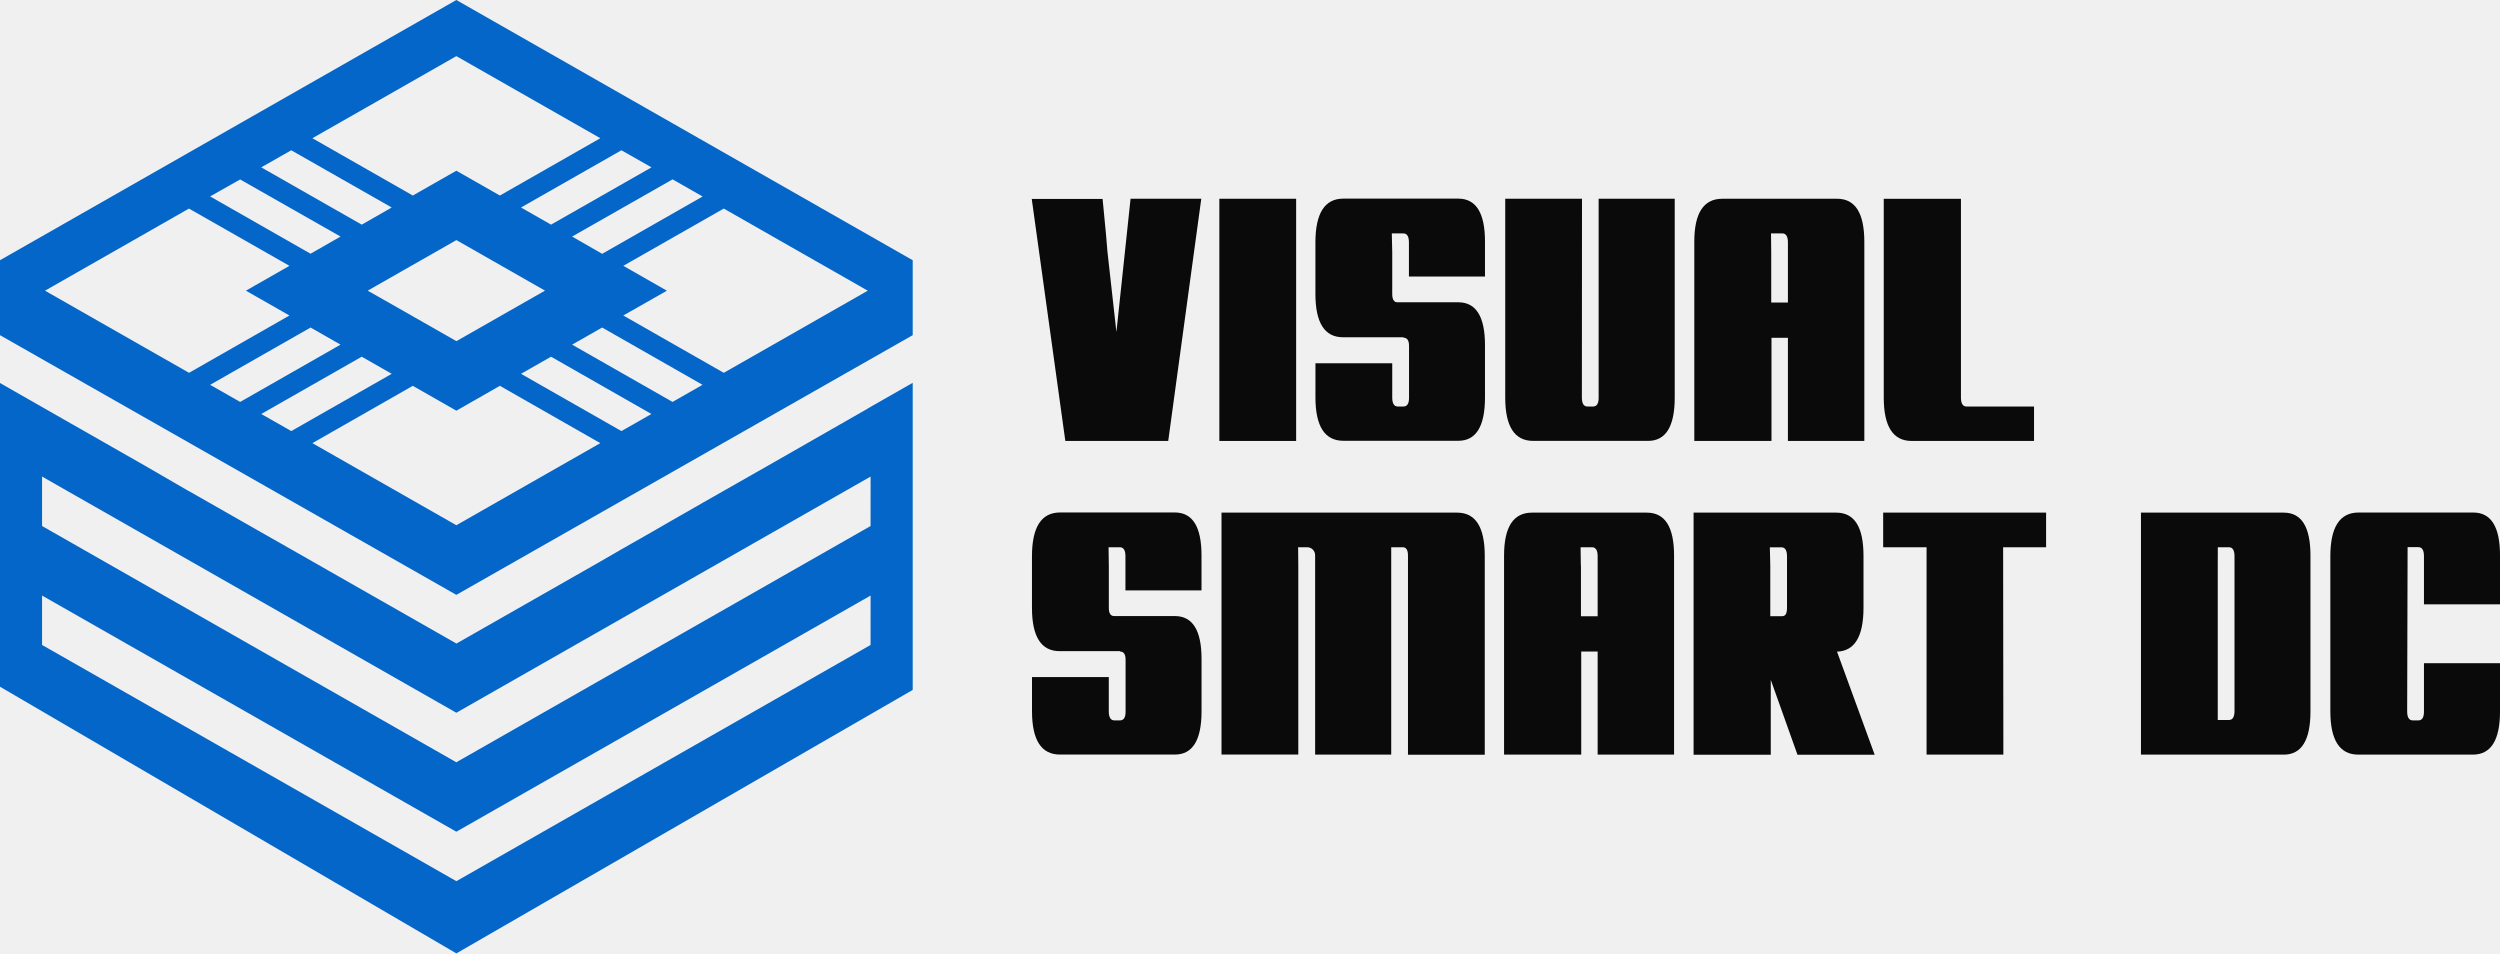
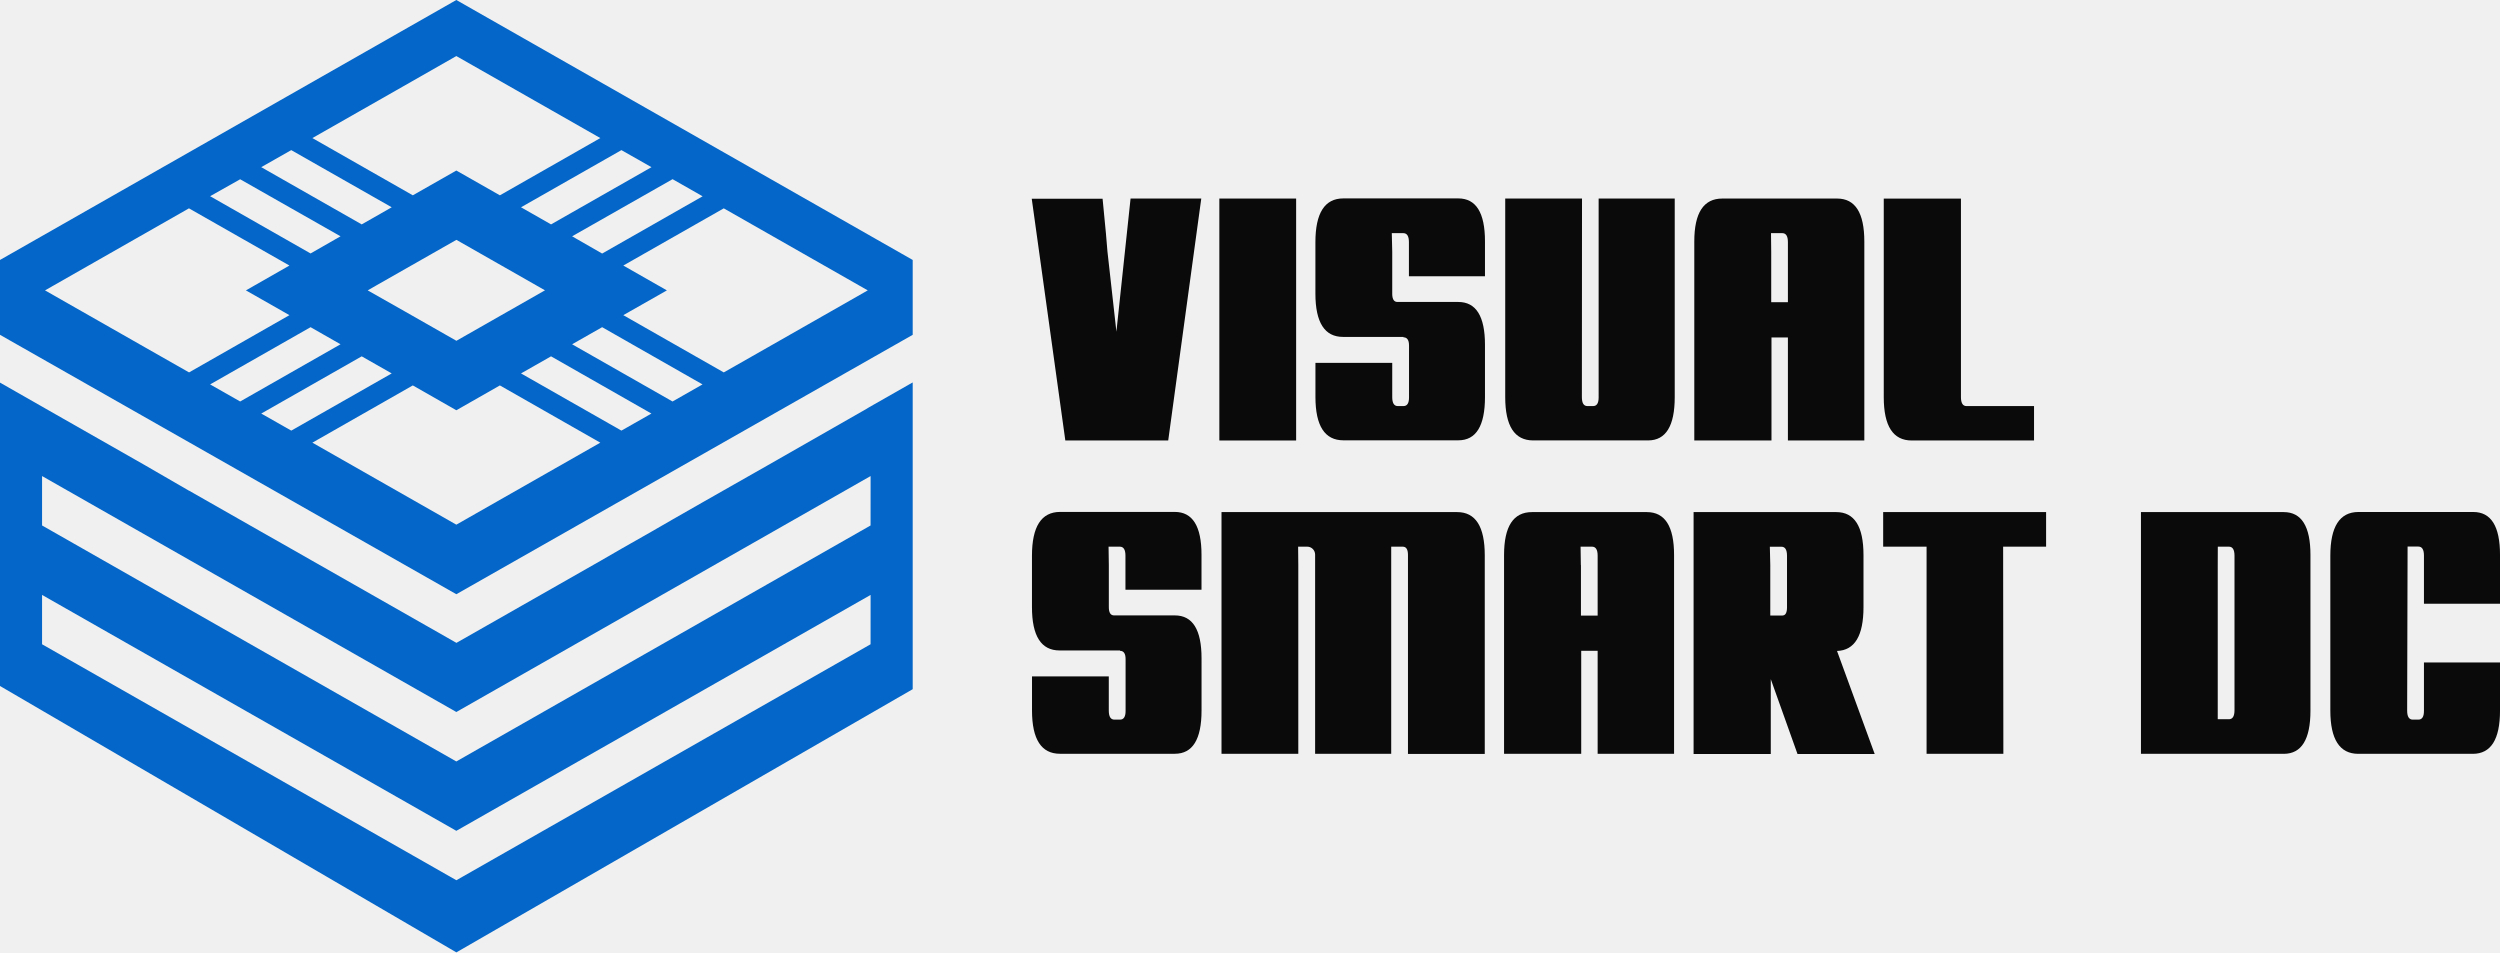
- <svg xmlns="http://www.w3.org/2000/svg" width="472" height="180" viewBox="0 0 472 180" fill="none">
+ <svg xmlns="http://www.w3.org/2000/svg" width="420" height="160" viewBox="0 0 420 160" fill="none">
  <g clip-path="url(#clip0_208_844)">
-     <path d="M163.779 77.146H163.82L144.981 87.921L136.647 92.662L132.659 94.934L127 98.17L123.005 100.477L117.341 103.702L113.352 106.009L86.173 121.502L58.995 106.009L55.006 103.736L53.125 102.664L49.335 100.512L45.347 98.24L39.676 95.004L35.699 92.737H35.67L27.36 87.921L8.503 77.169L0 72.313V129.652L86.162 180L172.317 130.257V72.278L163.779 77.146ZM164.363 121.767L86.162 166.365L7.942 121.767V112.44L86.156 157.026L164.369 112.44L164.363 121.767ZM164.363 99.312L86.15 143.916L7.942 99.312V89.974L86.156 134.566L164.369 89.974L164.363 99.312Z" fill="#0466C8" />
-     <path d="M86.156 0L0 49.131V63.28L86.156 112.308L172.317 63.28V49.131L86.156 0ZM132.653 37.099L113.685 47.92L108.014 44.661L126.982 33.864L132.653 37.099ZM123 31.597L104.038 42.412L98.367 39.176L117.323 28.372L123 31.597ZM69.424 54.882L70.984 53.982L86.168 45.33L102.893 54.87L86.168 64.41L86.121 64.382L76.409 58.844L69.424 54.882ZM71.398 19.017L86.156 10.596L113.34 26.094L94.378 36.915L86.156 32.231L77.939 36.915L58.977 26.094L71.398 19.017ZM54.988 28.372L73.956 39.176L68.292 42.412L49.318 31.591L54.988 28.372ZM45.341 33.881L64.291 44.661L58.632 47.903L39.67 37.082L45.341 33.881ZM27.36 65.639L8.497 54.882L35.676 39.378L54.644 50.187L46.427 54.882L54.644 59.566L35.693 70.386L27.36 65.639ZM39.67 72.653L58.638 61.838L64.291 65.068L45.341 75.883L39.67 72.653ZM49.324 78.161L68.292 67.346L73.956 70.576L54.994 81.386L49.324 78.161ZM86.156 99.162L58.977 83.664L77.939 72.843L86.156 77.538L94.378 72.843L113.335 83.664L86.156 99.162ZM117.323 81.386L98.367 70.576L104.038 67.346L122.988 78.161L117.323 81.386ZM126.977 75.883L108.014 65.068L113.685 61.838L132.635 72.653L126.977 75.883ZM144.981 65.639L136.647 70.386L117.679 59.566L125.908 54.882L117.679 50.187L136.647 39.378L163.832 54.882L144.981 65.639Z" fill="#0466C8" />
-     <path d="M209.089 47.546C209.648 52.59 210.211 57.635 210.778 62.683L213.451 37.525H226.802L220.561 83.252H201.134L194.793 37.557H208.169L208.799 44.098L209.089 47.546Z" fill="#0A0A0A" />
-     <path d="M244.711 83.252H230.213V37.525H244.711V83.252Z" fill="#0A0A0A" />
-     <path d="M262.854 47.546V55.506C262.854 56.549 263.182 57.071 263.837 57.071H275.322C278.684 57.071 280.365 59.771 280.365 65.17V75.045C280.365 80.5 278.684 83.225 275.322 83.221H253.638C250.121 83.221 248.36 80.496 248.356 75.045V68.581H262.854V75.045C262.854 76.184 263.207 76.75 263.913 76.75H264.965C265.671 76.75 266.024 76.209 266.024 75.121V65.31C266.024 64.273 265.671 63.752 264.965 63.752V63.675H253.563C250.091 63.675 248.354 60.952 248.35 55.506V45.771C248.35 40.257 250.11 37.5 253.632 37.5H275.322C278.684 37.5 280.365 40.202 280.365 45.606V52.21H266.005V45.771C266.005 44.632 265.653 44.066 264.947 44.066H262.772L262.854 47.546Z" fill="#0A0A0A" />
-     <path d="M298.658 75.045C298.658 76.184 299.005 76.75 299.711 76.75H300.77C301.469 76.75 301.822 76.209 301.822 75.121V37.525H316.188V75.064C316.188 80.519 314.507 83.244 311.145 83.24H289.461C285.944 83.24 284.186 80.514 284.186 75.064V37.525H298.683L298.658 75.045Z" fill="#0A0A0A" />
-     <path d="M337.558 83.252V63.783H334.456V83.252H319.883V45.631C319.883 40.227 321.644 37.525 325.165 37.525H346.849C350.269 37.525 351.982 40.227 351.986 45.631V83.252H337.558ZM334.406 47.578V57.122H337.558V45.771C337.558 44.632 337.205 44.066 336.499 44.066H334.368L334.406 47.578Z" fill="#0A0A0A" />
-     <path d="M370.226 75.045C370.226 76.184 370.579 76.75 371.278 76.75H384.024V83.253H360.928C357.411 83.253 355.652 80.527 355.652 75.077V37.538H370.226V75.045Z" fill="#0A0A0A" />
-     <path d="M209.346 106.794V114.747C209.346 115.79 209.674 116.312 210.336 116.312H221.808C225.17 116.312 226.851 119.012 226.851 124.411V134.292C226.851 139.739 225.17 142.462 221.808 142.462H200.125C196.607 142.462 194.846 139.739 194.842 134.292V127.834H209.34V134.305C209.34 135.438 209.693 136.01 210.399 136.01H211.452C212.158 136.01 212.511 135.463 212.511 134.375V124.57C212.511 123.527 212.158 123.005 211.452 123.005V122.935H200.049C196.574 122.935 194.836 120.21 194.836 114.76V105.025C194.836 99.532 196.597 96.775 200.118 96.754H221.802C225.164 96.754 226.845 99.454 226.845 104.853V111.464H212.485V105.025C212.485 103.892 212.132 103.32 211.426 103.32H209.296L209.346 106.794Z" fill="#0A0A0A" />
-     <path d="M245.119 106.794V142.462H230.621V96.785H275.111C278.586 96.785 280.323 99.509 280.323 104.955V142.494H265.826V104.885C265.826 103.842 265.498 103.32 264.842 103.32H262.661V142.475H248.296V104.821C248.296 104.424 248.14 104.043 247.862 103.762C247.585 103.48 247.208 103.321 246.815 103.32H245.087L245.119 106.794Z" fill="#0A0A0A" />
-     <path d="M301.635 142.475V123.005H298.534V142.475H283.967V104.885C283.967 99.481 285.725 96.781 289.243 96.785H310.926C314.351 96.785 316.064 99.485 316.064 104.885V142.475H301.635ZM298.484 106.806V116.35H301.635V105.025C301.635 103.892 301.282 103.32 300.576 103.32H298.414C298.433 104.484 298.452 105.642 298.465 106.794L298.484 106.806Z" fill="#0A0A0A" />
-     <path d="M346.691 96.785C350.111 96.785 351.824 99.485 351.828 104.885V114.76C351.828 120.163 350.162 122.92 346.829 123.031L353.94 142.5H339.366L334.323 128.356V142.5H319.75V96.785H346.691ZM334.229 106.794V116.337H336.473C337.103 116.337 337.387 115.816 337.387 114.772V105.038C337.387 103.905 337.034 103.333 336.334 103.333H334.147L334.229 106.794Z" fill="#0A0A0A" />
-     <path d="M378.235 142.475H363.737V103.32H355.543V96.785H386.304V103.32H378.191L378.235 142.475Z" fill="#0A0A0A" />
-     <path d="M404.213 96.785H431.173C434.534 96.785 436.215 99.485 436.215 104.885V134.305C436.215 139.751 434.534 142.475 431.173 142.475H404.213V96.785ZM418.711 106.806V135.934H420.822C421.522 135.934 421.875 135.368 421.875 134.229V105.025C421.875 103.892 421.522 103.32 420.822 103.32H418.723L418.711 106.806Z" fill="#0A0A0A" />
-     <path d="M454.473 134.305C454.473 135.438 454.826 136.01 455.532 136.01H456.585C457.291 136.01 457.643 135.463 457.643 134.375V125.207H472.003V134.305C472.003 139.751 470.29 142.474 466.865 142.474H445.251C441.734 142.474 439.973 139.751 439.969 134.305V105.038C439.969 99.545 441.73 96.788 445.251 96.766H466.96C470.322 96.766 472.003 99.466 472.003 104.866V114.104H457.643V105.006C457.643 103.873 457.291 103.301 456.585 103.301H454.555L454.473 134.305Z" fill="#0A0A0A" />
+     <path d="M145.736 68.574H145.772L129.008 78.152L121.593 82.366L118.044 84.386L113.008 87.263L109.454 89.313L104.413 92.179L100.864 94.23L76.68 108.001L52.495 94.23L48.946 92.21L47.273 91.257L43.9 89.344L40.351 87.324L35.305 84.448L31.766 82.433H31.74L24.346 78.152L7.566 68.595L0 64.278V115.246L76.669 160L153.333 115.784V64.247L145.736 68.574ZM146.256 108.237L76.669 147.88L7.067 108.237V99.947L76.664 139.579L146.261 99.947L146.256 108.237ZM146.256 88.278L76.659 127.925L7.067 88.278V79.977L76.664 119.614L146.261 79.977L146.256 88.278Z" fill="#0466C8" />
+     <path d="M76.664 0L0 43.672V56.249L76.664 99.829L153.333 56.249V43.672L76.664 0ZM118.039 32.977L101.16 42.596L96.115 39.699L112.993 30.101L118.039 32.977ZM109.449 28.086L92.576 37.699L87.53 34.823L104.398 25.22L109.449 28.086ZM61.776 48.784L63.163 47.984L76.674 40.294L91.557 48.774L76.674 57.254L76.633 57.228L67.991 52.306L61.776 48.784ZM63.532 16.904L76.664 9.418L100.854 23.195L83.981 32.813L76.664 28.65L69.353 32.813L52.48 23.195L63.532 16.904ZM48.93 25.22L65.808 34.823L60.768 37.699L43.885 28.081L48.93 25.22ZM40.346 30.116L57.208 39.699L52.173 42.58L35.3 32.962L40.346 30.116ZM24.346 58.346L7.561 48.784L31.745 35.002L48.624 44.611L41.312 48.784L48.624 52.947L31.761 62.565L24.346 58.346ZM35.3 64.58L52.178 54.967L57.208 57.838L40.346 67.451L35.3 64.58ZM43.89 69.477L60.768 59.864L65.808 62.735L48.935 72.343L43.89 69.477ZM76.664 88.144L52.48 74.368L69.353 64.75L76.664 68.923L83.981 64.75L100.849 74.368L76.664 88.144ZM104.398 72.343L87.53 62.735L92.576 59.864L109.438 69.477L104.398 72.343ZM112.988 67.451L96.115 57.838L101.16 54.967L118.023 64.58L112.988 67.451ZM129.008 58.346L121.593 62.565L104.715 52.947L112.037 48.784L104.715 44.611L121.593 35.002L145.783 48.784L129.008 58.346Z" fill="#0466C8" />
+     <path d="M186.053 42.263C186.551 46.746 187.052 51.231 187.556 55.718L189.935 33.356H201.814L196.261 74.002H178.975L173.332 33.384H185.234L185.795 39.198L186.053 42.263Z" fill="#0A0A0A" />
+     <path d="M217.75 74.002H204.85V33.356H217.75V74.002Z" fill="#0A0A0A" />
+     <path d="M233.895 42.263V49.339C233.895 50.266 234.186 50.73 234.77 50.73H244.989C247.981 50.73 249.476 53.13 249.476 57.929V66.707C249.476 71.555 247.981 73.978 244.989 73.974H225.694C222.564 73.974 220.998 71.552 220.994 66.707V60.961H233.895V66.707C233.895 67.719 234.209 68.222 234.837 68.222H235.774C236.402 68.222 236.716 67.742 236.716 66.775V58.054C236.716 57.132 236.402 56.668 235.774 56.668V56.6H225.627C222.538 56.6 220.992 54.18 220.988 49.339V40.685C220.988 35.784 222.555 33.333 225.689 33.333H244.989C247.981 33.333 249.476 35.735 249.476 40.538V46.409H236.699V40.685C236.699 39.673 236.385 39.17 235.757 39.17H233.822L233.895 42.263Z" fill="#0A0A0A" />
+     <path d="M265.755 66.707C265.755 67.719 266.064 68.222 266.692 68.222H267.634C268.257 68.222 268.571 67.742 268.571 66.775V33.356H281.354V66.724C281.354 71.572 279.858 73.995 276.867 73.991H257.572C254.442 73.991 252.877 71.569 252.877 66.724V33.356H265.778L265.755 66.707Z" fill="#0A0A0A" />
+     <path d="M300.368 74.002V56.696H297.609V74.002H284.641V40.561C284.641 35.758 286.207 33.356 289.341 33.356H308.636C311.68 33.356 313.203 35.758 313.207 40.561V74.002H300.368ZM297.564 42.292V50.775H300.368V40.685C300.368 39.673 300.054 39.17 299.426 39.17H297.53L297.564 42.292Z" fill="#0A0A0A" />
+     <path d="M329.439 66.707C329.439 67.719 329.753 68.222 330.375 68.222H341.717V74.002H321.165C318.036 74.002 316.471 71.58 316.471 66.735V33.367H329.439V66.707Z" fill="#0A0A0A" />
+     <path d="M186.283 94.928V101.997C186.283 102.925 186.575 103.388 187.164 103.388H197.372C200.363 103.388 201.859 105.788 201.859 110.588V119.371C201.859 124.212 200.363 126.633 197.372 126.633H178.077C174.947 126.633 173.38 124.212 173.377 119.371V113.631H186.277V119.382C186.277 120.389 186.591 120.898 187.22 120.898H188.156C188.785 120.898 189.099 120.412 189.099 119.444V110.729C189.099 109.802 188.785 109.338 188.156 109.338V109.276H178.01C174.917 109.276 173.371 106.853 173.371 102.008V93.356C173.371 88.473 174.938 86.022 178.071 86.003H197.366C200.358 86.003 201.853 88.403 201.853 93.203V99.079H189.076V93.356C189.076 92.349 188.762 91.84 188.134 91.84H186.238L186.283 94.928Z" fill="#0A0A0A" />
+     <path d="M218.114 94.928V126.633H205.213V86.032H244.801C247.893 86.032 249.44 88.452 249.44 93.293V126.661H236.539V93.231C236.539 92.304 236.247 91.84 235.664 91.84H233.723V126.644H220.94V93.174C220.94 92.822 220.802 92.483 220.555 92.233C220.308 91.983 219.972 91.841 219.622 91.84H218.085L218.114 94.928Z" fill="#0A0A0A" />
+     <path d="M268.404 126.644V109.338H265.644V126.644H252.682V93.231C252.682 88.428 254.247 86.028 257.376 86.032H276.671C279.719 86.032 281.243 88.431 281.243 93.231V126.644H268.404ZM265.599 94.939V103.422H268.404V93.356C268.404 92.349 268.09 91.84 267.461 91.84H265.537C265.554 92.875 265.571 93.904 265.582 94.928L265.599 94.939Z" fill="#0A0A0A" />
+     <path d="M308.496 86.032C311.54 86.032 313.064 88.431 313.067 93.231V102.008C313.067 106.812 311.585 109.263 308.62 109.361L314.946 126.667H301.979L297.491 114.094V126.667H284.523V86.032H308.496ZM297.407 94.928V103.411H299.404C299.965 103.411 300.217 102.947 300.217 102.02V93.367C300.217 92.36 299.903 91.851 299.281 91.851H297.334L297.407 94.928Z" fill="#0A0A0A" />
+     <path d="M336.565 126.644H323.665V91.84H316.373V86.032H343.745V91.84H336.526L336.565 126.644Z" fill="#0A0A0A" />
+     <path d="M359.68 86.032H383.669C386.661 86.032 388.156 88.431 388.156 93.231V119.382C388.156 124.223 386.661 126.644 383.669 126.644H359.68V86.032ZM372.58 94.939V120.83H374.459C375.082 120.83 375.396 120.327 375.396 119.314V93.356C375.396 92.349 375.082 91.84 374.459 91.84H372.592L372.58 94.939Z" fill="#0A0A0A" />
+     <path d="M404.402 119.382C404.402 120.389 404.716 120.898 405.345 120.898H406.281C406.91 120.898 407.224 120.412 407.224 119.444V111.295H420.001V119.382C420.001 124.223 418.477 126.644 415.429 126.644H396.196C393.067 126.644 391.5 124.223 391.496 119.382V93.367C391.496 88.484 393.063 86.033 396.196 86.015H415.514C418.505 86.015 420.001 88.414 420.001 93.214V101.426H407.224V93.338C407.224 92.332 406.91 91.823 406.281 91.823H404.475L404.402 119.382Z" fill="#0A0A0A" />
  </g>
  <defs>
    <clipPath id="clip0_208_844">
-       <rect width="100%" height="100%" fill="white" />
+       <rect width="420" height="160" fill="white" />
    </clipPath>
  </defs>
</svg>
